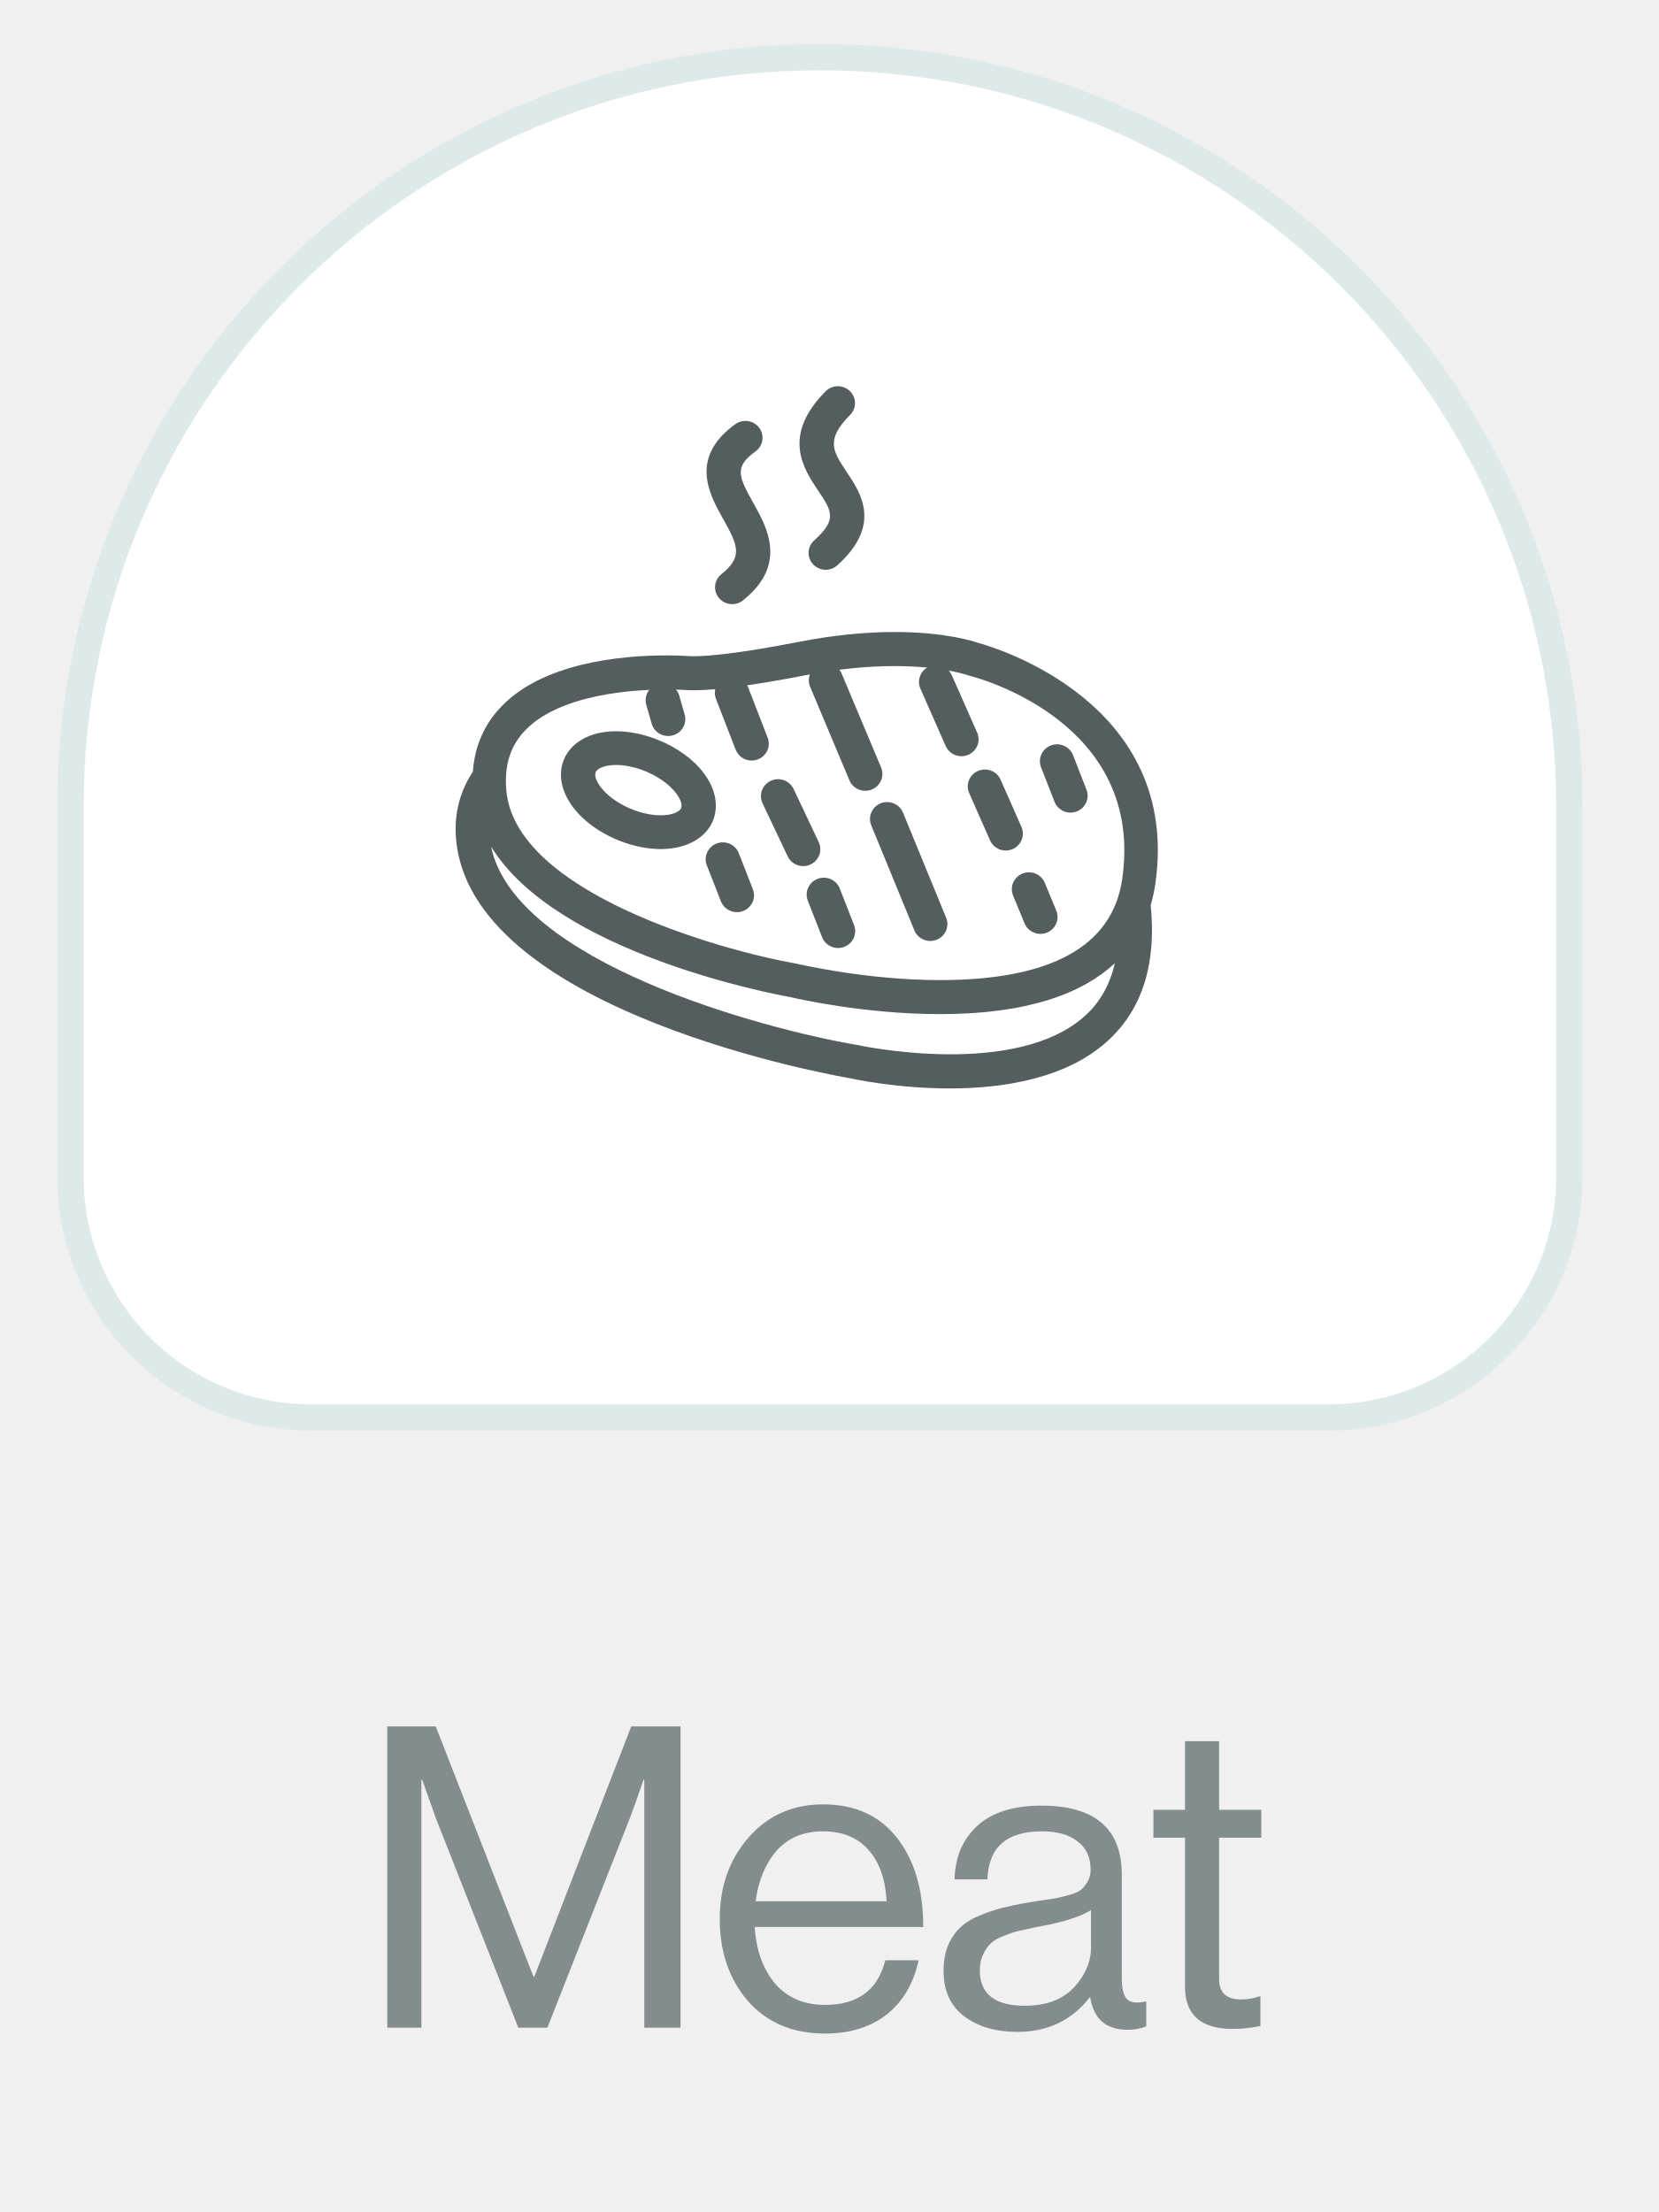
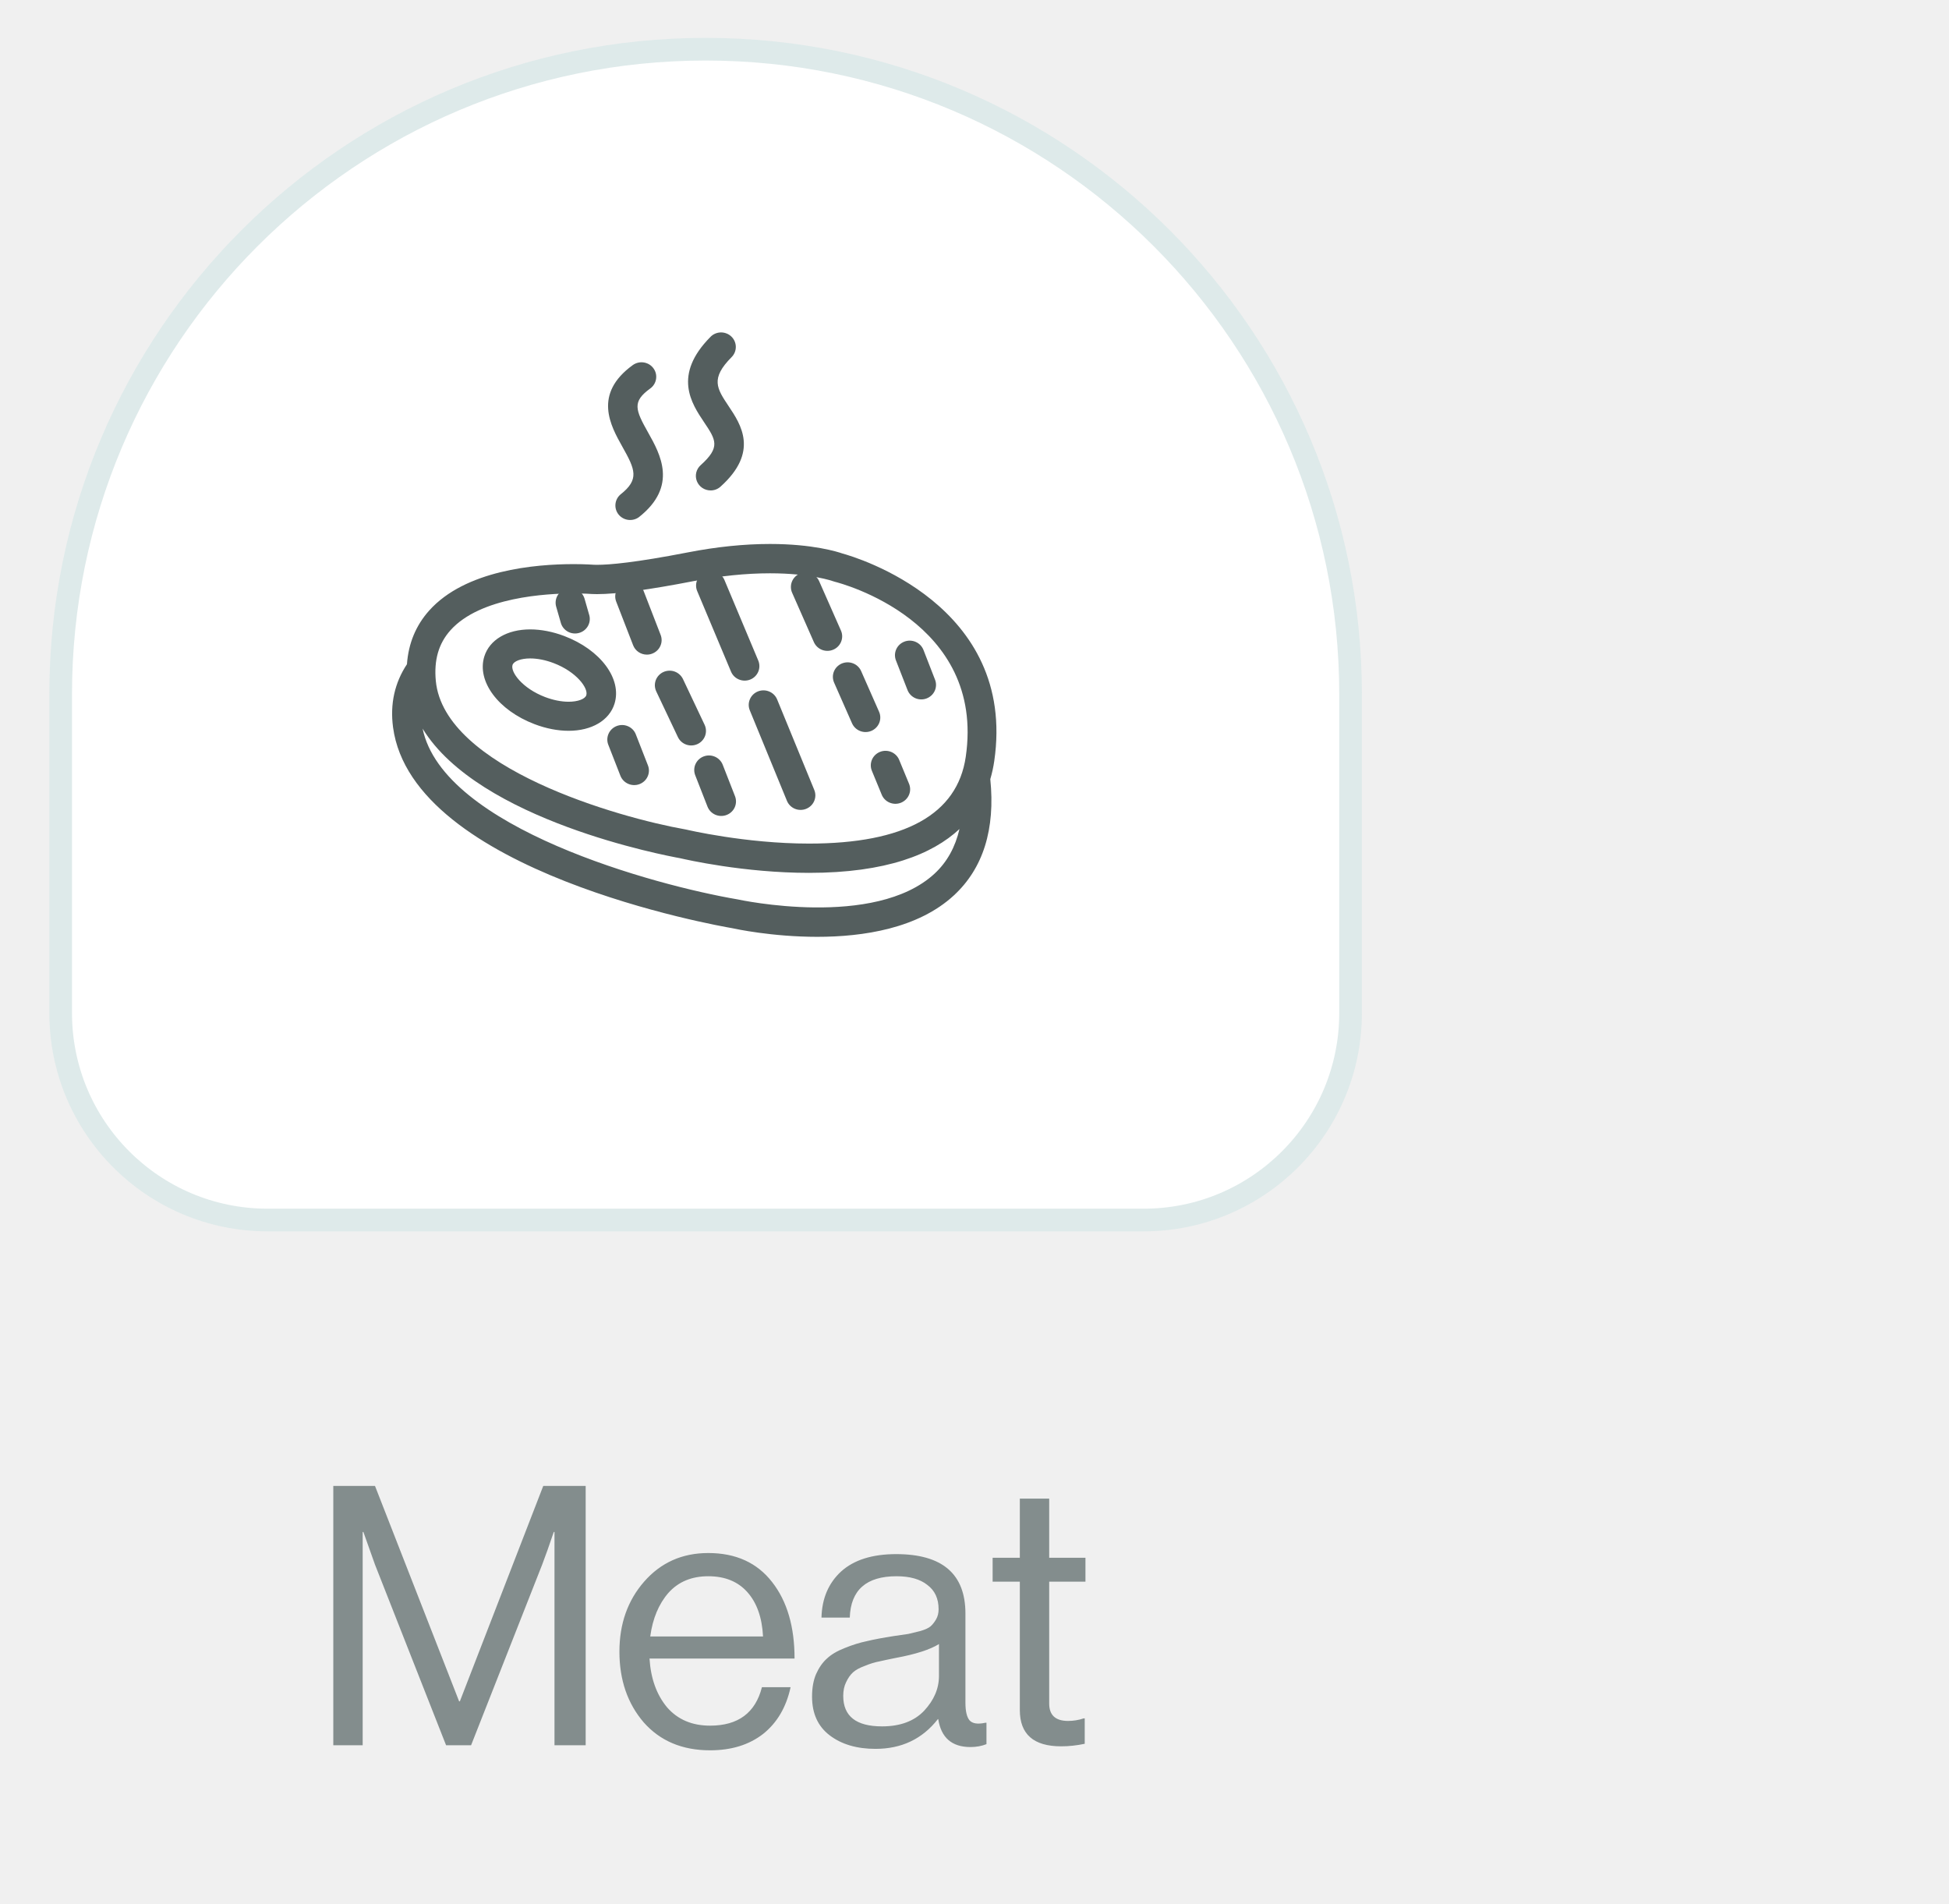
- <svg xmlns="http://www.w3.org/2000/svg" width="63" height="84" viewBox="0 0 63 84" fill="none">
+ <svg xmlns="http://www.w3.org/2000/svg" width="86" height="84" viewBox="0 0 86 84" fill="none">
  <path d="M2.677 44.696C2.677 49.739 6.765 53.828 11.809 53.828H50.461C55.505 53.828 59.594 49.739 59.594 44.696V30.63C59.594 14.913 46.852 2.171 31.135 2.171C15.418 2.171 2.677 14.913 2.677 30.63V44.696Z" fill="white" stroke="#DEEAEA" />
  <path d="M37.17 24.42C36.959 24.346 35.866 24 33.976 24C32.837 24 31.619 24.125 30.355 24.371C28.022 24.825 26.887 24.92 26.346 24.92C26.283 24.92 26.229 24.918 26.204 24.917C26.19 24.917 25.847 24.889 25.312 24.889C23.614 24.889 20.528 25.156 18.935 26.941C18.348 27.598 18.022 28.392 17.957 29.305C17.415 30.124 17.206 31.057 17.343 32.086C18.195 38.479 31.755 40.858 32.3 40.95C32.434 40.98 34.066 41.333 36.06 41.333C38.096 41.333 40.511 40.964 42.091 39.504C43.386 38.307 43.922 36.58 43.697 34.376C43.776 34.108 43.833 33.842 43.871 33.581C44.879 26.675 37.748 24.577 37.17 24.42ZM41.239 38.544C38.598 40.988 32.632 39.7 32.541 39.68C28.933 39.067 19.55 36.532 18.648 32.147C21.13 36.208 29.404 37.755 30.003 37.863C30.27 37.925 32.834 38.511 35.698 38.511C39.104 38.511 41.141 37.691 42.337 36.577C42.153 37.372 41.791 38.033 41.239 38.544ZM42.614 33.391C42.244 35.931 39.916 37.219 35.697 37.219C32.889 37.219 30.301 36.606 30.275 36.6C30.262 36.597 30.25 36.594 30.237 36.593C27.299 36.074 19.593 33.888 19.23 30.038C19.144 29.122 19.354 28.393 19.874 27.81C21.186 26.341 24.114 26.183 25.312 26.183C25.791 26.183 26.1 26.206 26.125 26.208C26.189 26.21 26.261 26.213 26.346 26.213C27.212 26.213 28.642 26.02 30.593 25.641C31.779 25.41 32.917 25.294 33.976 25.294C35.789 25.294 36.755 25.642 36.761 25.644C36.784 25.653 36.808 25.66 36.832 25.666C37.104 25.734 43.489 27.404 42.614 33.391Z" fill="#545E5E" />
  <path d="M24.894 28.06C24.393 27.87 23.874 27.769 23.394 27.769C22.375 27.769 21.599 28.228 21.37 28.965C21.031 30.059 21.986 31.343 23.591 31.952C24.092 32.142 24.61 32.243 25.091 32.243C26.111 32.243 26.887 31.784 27.116 31.047C27.454 29.952 26.5 28.668 24.894 28.06ZM25.871 30.672C25.818 30.842 25.497 30.961 25.091 30.961C24.769 30.961 24.412 30.89 24.058 30.756C23.046 30.372 22.519 29.649 22.615 29.34C22.668 29.17 22.988 29.05 23.394 29.05C23.717 29.05 24.073 29.121 24.427 29.255C25.44 29.64 25.966 30.363 25.871 30.672ZM29.151 28.012L28.404 26.084C28.374 26.006 28.328 25.933 28.269 25.872C28.211 25.811 28.14 25.762 28.062 25.728C27.985 25.693 27.901 25.674 27.815 25.672C27.73 25.67 27.645 25.684 27.565 25.714C27.404 25.775 27.274 25.896 27.204 26.051C27.133 26.206 27.128 26.382 27.189 26.541L27.937 28.47C27.984 28.591 28.067 28.695 28.175 28.769C28.284 28.843 28.413 28.882 28.544 28.882C28.621 28.882 28.699 28.868 28.776 28.839C28.855 28.809 28.929 28.764 28.991 28.706C29.053 28.649 29.103 28.579 29.137 28.503C29.172 28.426 29.192 28.343 29.194 28.259C29.196 28.175 29.182 28.091 29.151 28.012ZM31.091 31.978L30.136 29.96C30.099 29.884 30.049 29.816 29.985 29.759C29.923 29.702 29.849 29.658 29.769 29.629C29.688 29.6 29.603 29.587 29.518 29.591C29.433 29.595 29.349 29.615 29.271 29.65C29.194 29.686 29.124 29.736 29.067 29.798C29.009 29.86 28.964 29.933 28.935 30.012C28.906 30.091 28.893 30.175 28.896 30.259C28.9 30.343 28.921 30.425 28.956 30.502L29.912 32.52C29.948 32.596 29.998 32.664 30.061 32.721C30.124 32.778 30.198 32.822 30.278 32.851C30.359 32.88 30.444 32.893 30.529 32.889C30.615 32.885 30.698 32.865 30.776 32.829C30.932 32.758 31.053 32.627 31.112 32.468C31.171 32.308 31.163 32.132 31.091 31.978ZM31.897 33.759C31.868 33.678 31.823 33.604 31.764 33.541C31.706 33.477 31.635 33.426 31.556 33.39C31.477 33.354 31.391 33.334 31.304 33.331C31.217 33.328 31.131 33.343 31.049 33.374C30.968 33.405 30.894 33.451 30.831 33.511C30.769 33.57 30.719 33.642 30.685 33.721C30.651 33.8 30.633 33.884 30.633 33.97C30.633 34.056 30.65 34.141 30.683 34.22L31.219 35.59C31.281 35.748 31.404 35.876 31.562 35.945C31.72 36.014 31.898 36.018 32.059 35.957C32.22 35.896 32.35 35.775 32.42 35.62C32.49 35.464 32.494 35.288 32.433 35.13L31.897 33.759ZM33.459 29.144L31.966 25.589C31.933 25.511 31.885 25.441 31.825 25.381C31.765 25.321 31.693 25.274 31.614 25.242C31.535 25.21 31.45 25.193 31.365 25.193C31.279 25.193 31.195 25.21 31.116 25.242C30.957 25.307 30.83 25.432 30.764 25.589C30.698 25.746 30.698 25.922 30.764 26.079L32.257 29.634C32.323 29.791 32.45 29.916 32.609 29.98C32.768 30.045 32.947 30.046 33.107 29.981C33.186 29.949 33.257 29.902 33.318 29.842C33.378 29.783 33.426 29.712 33.459 29.634C33.492 29.557 33.508 29.473 33.508 29.389C33.508 29.305 33.491 29.222 33.459 29.144ZM34.291 30.859C34.227 30.702 34.101 30.576 33.942 30.51C33.784 30.443 33.605 30.442 33.445 30.505C33.285 30.569 33.157 30.692 33.09 30.849C33.022 31.006 33.02 31.182 33.085 31.34L34.724 35.333C34.756 35.411 34.803 35.482 34.863 35.542C34.923 35.602 34.994 35.65 35.073 35.683C35.152 35.716 35.236 35.733 35.322 35.733C35.407 35.734 35.492 35.718 35.571 35.686C35.65 35.654 35.722 35.608 35.783 35.549C35.844 35.49 35.893 35.42 35.926 35.342C35.959 35.265 35.977 35.181 35.978 35.097C35.978 35.013 35.962 34.93 35.93 34.852L34.291 30.859ZM37.107 27.82L36.145 25.641C36.111 25.564 36.062 25.494 36.001 25.435C35.94 25.377 35.867 25.331 35.788 25.3C35.708 25.269 35.623 25.254 35.538 25.255C35.452 25.257 35.368 25.275 35.29 25.308C35.211 25.342 35.141 25.39 35.081 25.451C35.022 25.511 34.975 25.583 34.944 25.661C34.913 25.739 34.897 25.823 34.899 25.907C34.9 25.991 34.918 26.074 34.952 26.151L35.913 28.331C35.982 28.486 36.111 28.609 36.271 28.672C36.432 28.734 36.611 28.731 36.769 28.663C36.928 28.596 37.052 28.469 37.115 28.311C37.179 28.152 37.176 27.976 37.107 27.82ZM38.789 31.402L37.998 29.608C37.964 29.53 37.915 29.461 37.853 29.402C37.792 29.343 37.719 29.297 37.64 29.267C37.56 29.236 37.475 29.221 37.39 29.222C37.304 29.224 37.22 29.242 37.142 29.275C37.064 29.309 36.993 29.357 36.933 29.418C36.874 29.478 36.827 29.55 36.796 29.628C36.765 29.706 36.749 29.79 36.751 29.874C36.753 29.958 36.771 30.041 36.805 30.118L37.596 31.912C37.665 32.068 37.794 32.191 37.954 32.253C38.114 32.316 38.294 32.313 38.452 32.245C38.61 32.177 38.734 32.05 38.798 31.892C38.861 31.734 38.858 31.558 38.789 31.402ZM39.677 33.528C39.645 33.449 39.598 33.378 39.538 33.318C39.478 33.258 39.407 33.21 39.328 33.177C39.25 33.144 39.165 33.127 39.08 33.126C38.994 33.125 38.909 33.141 38.83 33.173C38.751 33.204 38.679 33.251 38.618 33.31C38.557 33.369 38.508 33.44 38.475 33.517C38.442 33.595 38.425 33.678 38.424 33.763C38.423 33.847 38.44 33.93 38.472 34.008L38.898 35.042C38.928 35.123 38.974 35.197 39.034 35.26C39.093 35.323 39.165 35.373 39.245 35.408C39.325 35.443 39.411 35.462 39.499 35.464C39.586 35.465 39.673 35.449 39.754 35.417C39.835 35.384 39.908 35.336 39.97 35.275C40.032 35.214 40.081 35.142 40.113 35.062C40.146 34.982 40.162 34.897 40.16 34.81C40.158 34.724 40.139 34.639 40.104 34.561L39.677 33.528ZM39.908 28.308C39.747 28.369 39.617 28.49 39.547 28.645C39.477 28.8 39.472 28.977 39.533 29.135L40.045 30.447C40.106 30.605 40.23 30.733 40.387 30.803C40.544 30.872 40.723 30.877 40.884 30.816C41.045 30.755 41.175 30.634 41.246 30.479C41.316 30.323 41.321 30.147 41.259 29.988L40.749 28.677C40.718 28.598 40.672 28.526 40.614 28.465C40.555 28.404 40.484 28.355 40.406 28.321C40.328 28.286 40.244 28.268 40.158 28.265C40.073 28.263 39.988 28.277 39.908 28.308ZM28.055 32.399C28.025 32.32 27.979 32.248 27.92 32.187C27.861 32.126 27.79 32.077 27.712 32.043C27.634 32.009 27.55 31.99 27.465 31.988C27.379 31.986 27.294 32.001 27.215 32.031C27.054 32.092 26.924 32.214 26.854 32.369C26.784 32.524 26.779 32.701 26.841 32.859L27.376 34.228C27.439 34.387 27.562 34.514 27.72 34.583C27.877 34.652 28.056 34.657 28.217 34.596C28.297 34.566 28.37 34.52 28.432 34.462C28.494 34.404 28.544 34.335 28.578 34.258C28.613 34.181 28.632 34.098 28.634 34.014C28.636 33.93 28.621 33.846 28.59 33.768L28.055 32.399ZM24.754 27.505C24.805 27.663 24.918 27.795 25.066 27.874C25.215 27.952 25.389 27.971 25.551 27.925C25.713 27.88 25.851 27.775 25.936 27.631C26.021 27.488 26.046 27.317 26.006 27.156L25.794 26.416C25.746 26.252 25.635 26.114 25.484 26.031C25.334 25.948 25.156 25.928 24.99 25.974C24.907 25.997 24.831 26.036 24.764 26.088C24.697 26.14 24.641 26.205 24.599 26.278C24.557 26.352 24.531 26.433 24.521 26.516C24.511 26.6 24.518 26.685 24.541 26.766L24.754 27.505ZM28.692 17.14C28.761 17.091 28.819 17.028 28.863 16.956C28.907 16.884 28.936 16.804 28.949 16.721C28.962 16.638 28.958 16.553 28.938 16.471C28.918 16.39 28.881 16.313 28.83 16.245C28.78 16.177 28.716 16.12 28.643 16.076C28.57 16.033 28.489 16.004 28.404 15.991C28.32 15.979 28.234 15.982 28.151 16.002C28.068 16.023 27.99 16.058 27.921 16.108C26.157 17.387 26.943 18.785 27.463 19.711C28.028 20.716 28.224 21.15 27.38 21.815C27.253 21.923 27.172 22.076 27.157 22.242C27.141 22.407 27.191 22.572 27.296 22.702C27.402 22.831 27.554 22.916 27.721 22.937C27.889 22.958 28.058 22.915 28.193 22.816C29.927 21.449 29.13 20.03 28.602 19.09C28.03 18.073 27.888 17.723 28.692 17.14ZM32.272 14.849C32.211 14.79 32.139 14.744 32.06 14.713C31.98 14.681 31.896 14.666 31.81 14.666C31.725 14.668 31.64 14.685 31.562 14.718C31.483 14.751 31.412 14.799 31.353 14.86C29.675 16.55 30.513 17.8 31.066 18.626C31.588 19.405 31.804 19.727 30.917 20.523C30.82 20.61 30.752 20.724 30.722 20.85C30.692 20.976 30.702 21.108 30.749 21.229C30.797 21.349 30.88 21.453 30.988 21.526C31.097 21.599 31.225 21.638 31.357 21.638C31.513 21.638 31.67 21.583 31.794 21.47C33.502 19.936 32.69 18.724 32.152 17.921C31.629 17.138 31.339 16.706 32.283 15.755C32.404 15.634 32.47 15.47 32.468 15.3C32.466 15.13 32.396 14.968 32.272 14.849Z" fill="#545E5E" />
  <path d="M14.707 77V65.56H16.547L20.259 75.064H20.291L23.971 65.56H25.843V77H24.467V67.592H24.435C24.233 68.189 24.062 68.669 23.923 69.032L20.787 77H19.683L16.547 69.032L16.035 67.592H16.003V77H14.707ZM31.332 77.224C30.106 77.224 29.13 76.813 28.404 75.992C27.69 75.16 27.332 74.12 27.332 72.872C27.332 71.645 27.695 70.616 28.421 69.784C29.157 68.941 30.101 68.52 31.253 68.52C32.468 68.52 33.407 68.947 34.069 69.8C34.73 70.643 35.06 71.768 35.06 73.176H28.66C28.714 74.051 28.97 74.765 29.428 75.32C29.898 75.864 30.532 76.136 31.332 76.136C32.57 76.136 33.333 75.571 33.62 74.44H34.885C34.693 75.325 34.287 76.013 33.669 76.504C33.05 76.984 32.271 77.224 31.332 77.224ZM32.98 70.248C32.565 69.779 31.988 69.544 31.253 69.544C30.517 69.544 29.93 69.789 29.492 70.28C29.066 70.771 28.799 71.411 28.692 72.2H33.669C33.626 71.368 33.397 70.717 32.98 70.248ZM42.824 77.08C42.002 77.08 41.528 76.669 41.4 75.848H41.384C40.701 76.723 39.784 77.16 38.632 77.16C37.81 77.16 37.138 76.963 36.616 76.568C36.093 76.173 35.832 75.603 35.832 74.856C35.832 74.472 35.89 74.141 36.008 73.864C36.136 73.576 36.296 73.347 36.488 73.176C36.68 72.995 36.941 72.84 37.272 72.712C37.613 72.573 37.938 72.472 38.248 72.408C38.557 72.333 38.952 72.259 39.432 72.184C39.741 72.141 39.96 72.109 40.088 72.088C40.226 72.056 40.402 72.013 40.616 71.96C40.829 71.896 40.978 71.827 41.064 71.752C41.149 71.677 41.229 71.576 41.304 71.448C41.378 71.32 41.416 71.171 41.416 71C41.416 70.531 41.25 70.173 40.92 69.928C40.6 69.672 40.146 69.544 39.56 69.544C38.226 69.544 37.538 70.152 37.496 71.368H36.248C36.269 70.525 36.557 69.848 37.112 69.336C37.677 68.824 38.488 68.568 39.544 68.568C41.581 68.568 42.6 69.443 42.6 71.192V75.128C42.6 75.491 42.658 75.747 42.776 75.896C42.904 76.045 43.138 76.083 43.48 76.008H43.528V76.952C43.314 77.037 43.08 77.08 42.824 77.08ZM38.92 76.168C39.72 76.168 40.338 75.939 40.776 75.48C41.213 75.011 41.432 74.499 41.432 73.944V72.536C41.037 72.781 40.408 72.984 39.544 73.144C39.224 73.208 38.973 73.261 38.792 73.304C38.61 73.336 38.402 73.4 38.168 73.496C37.933 73.581 37.757 73.677 37.64 73.784C37.522 73.891 37.421 74.035 37.336 74.216C37.25 74.387 37.208 74.589 37.208 74.824C37.208 75.72 37.778 76.168 38.92 76.168ZM43.8 69.784V68.728H45V66.12H46.296V68.728H47.896V69.784H46.296V75.16C46.296 75.672 46.573 75.928 47.128 75.928C47.362 75.928 47.592 75.891 47.816 75.816H47.864V76.936C47.512 77.011 47.165 77.048 46.824 77.048C45.608 77.048 45 76.515 45 75.448V69.784H43.8Z" fill="#838D8D" />
</svg>
